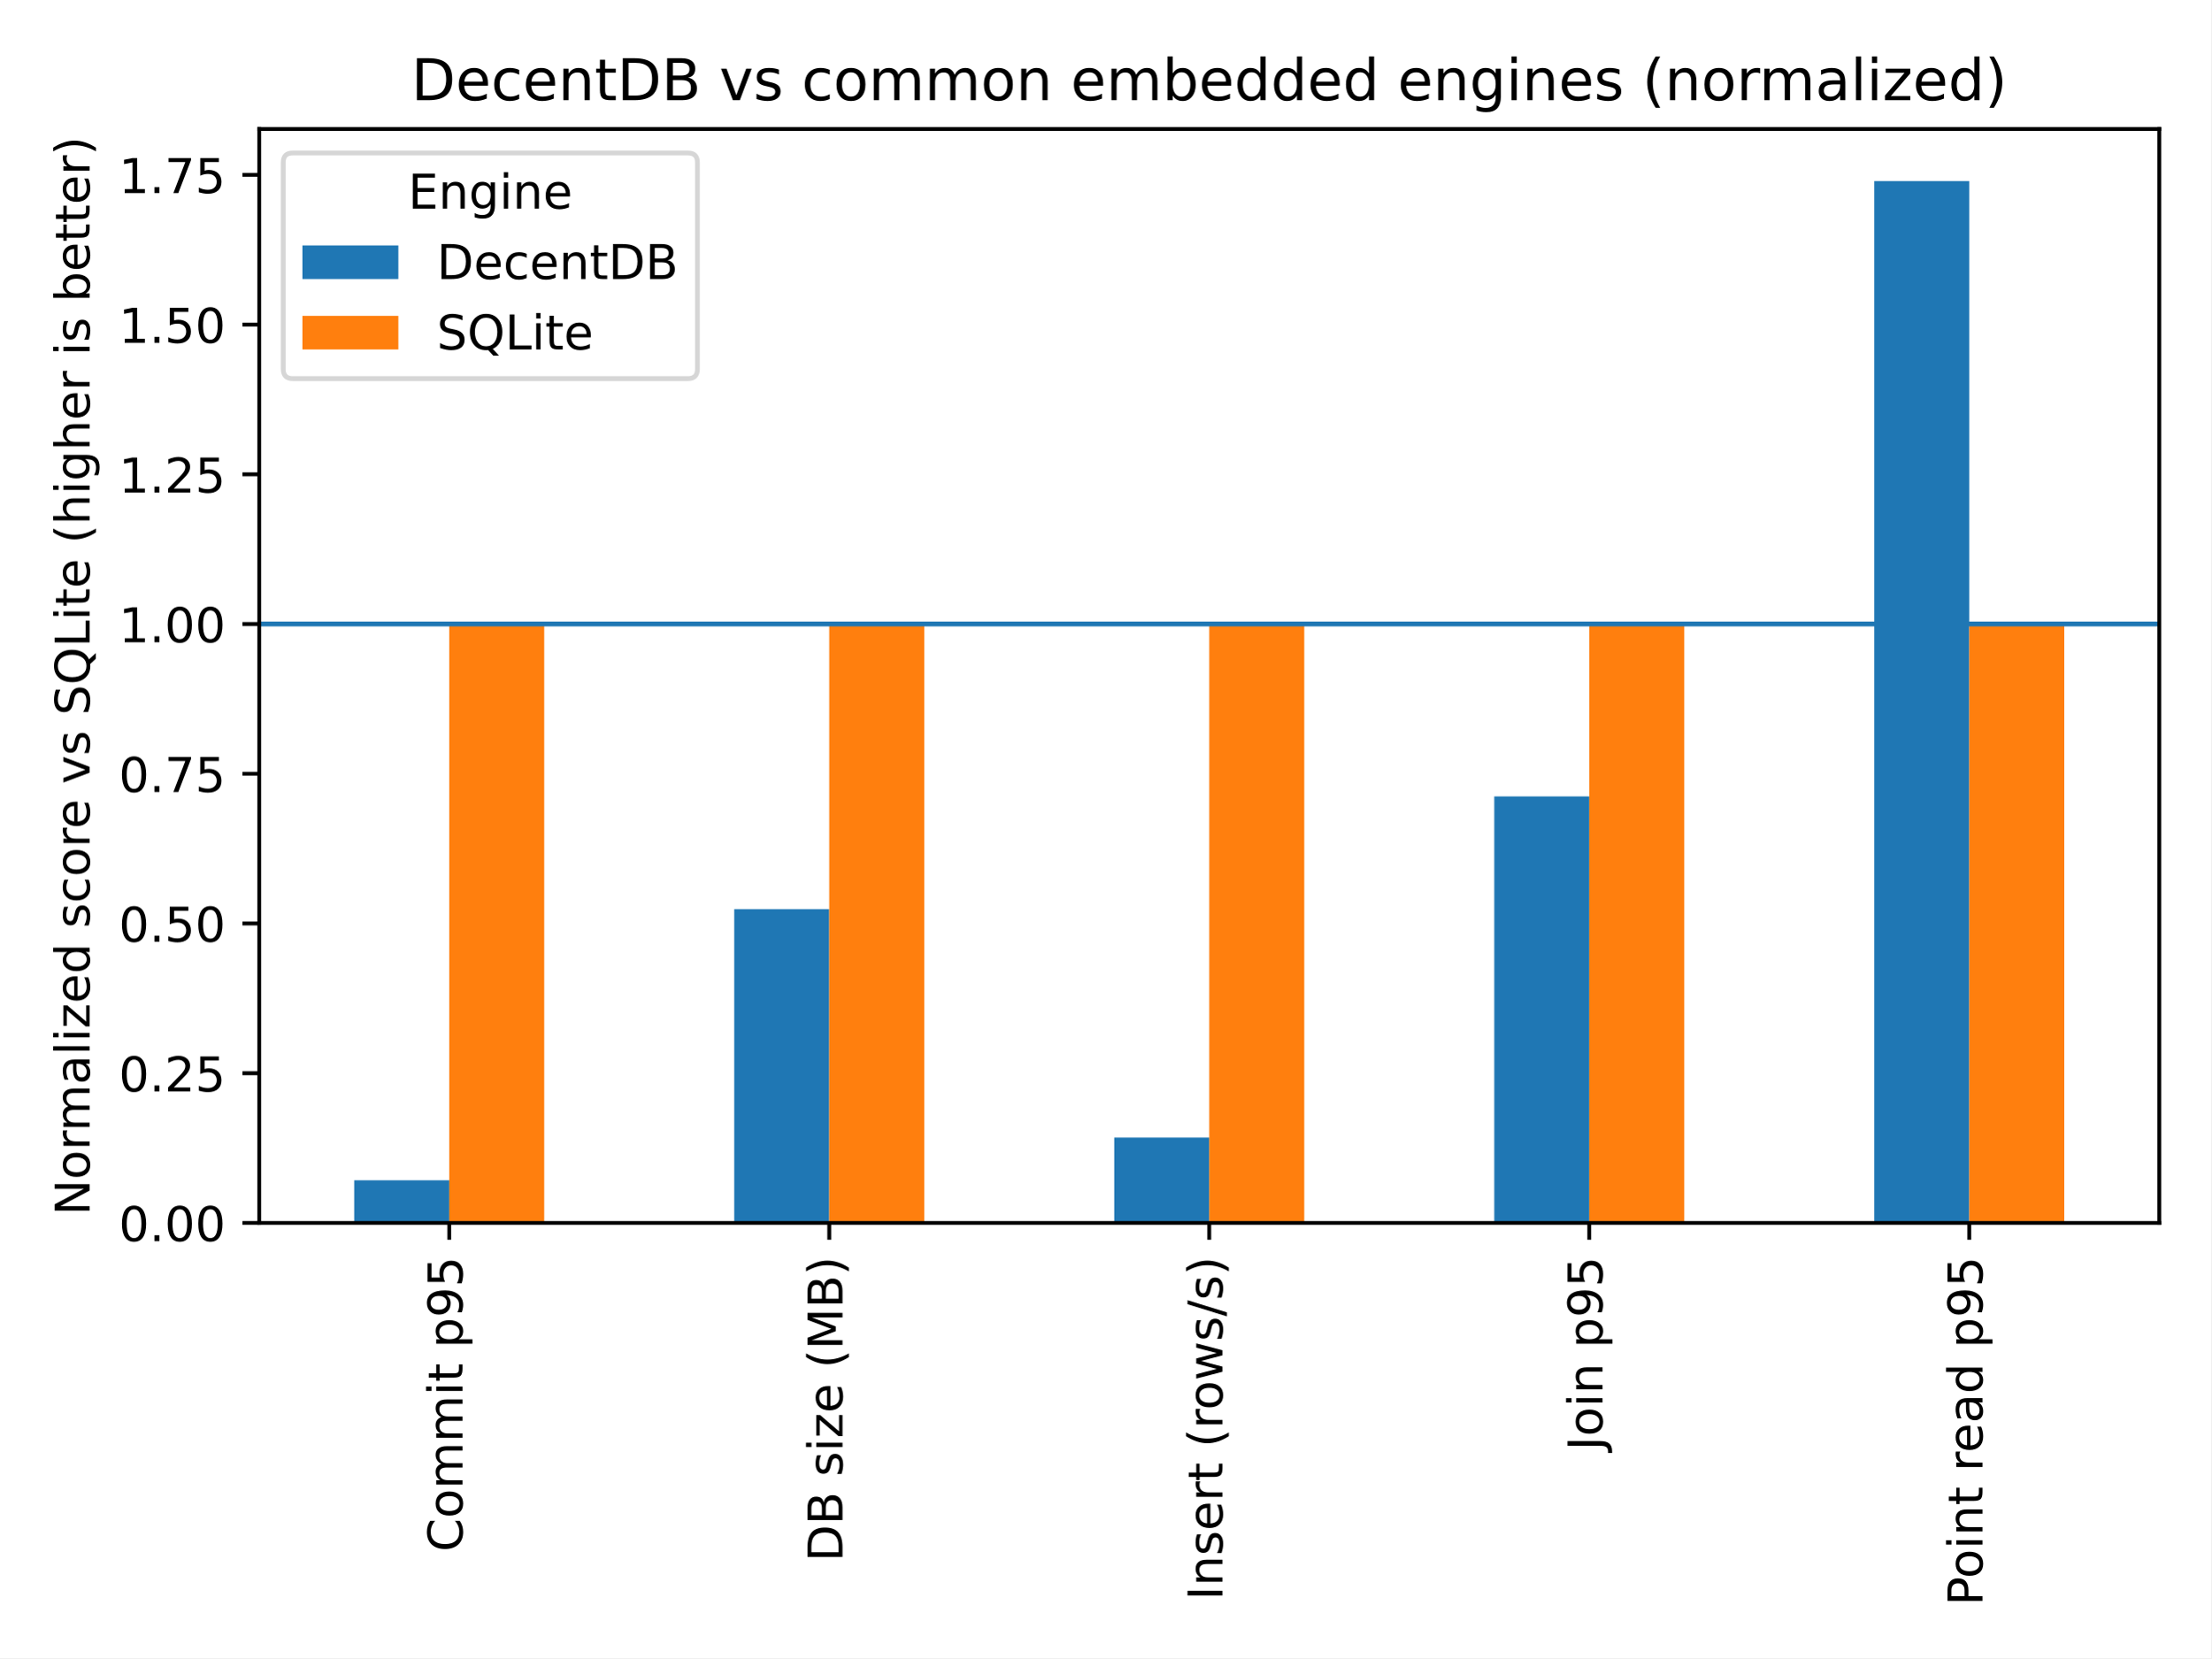
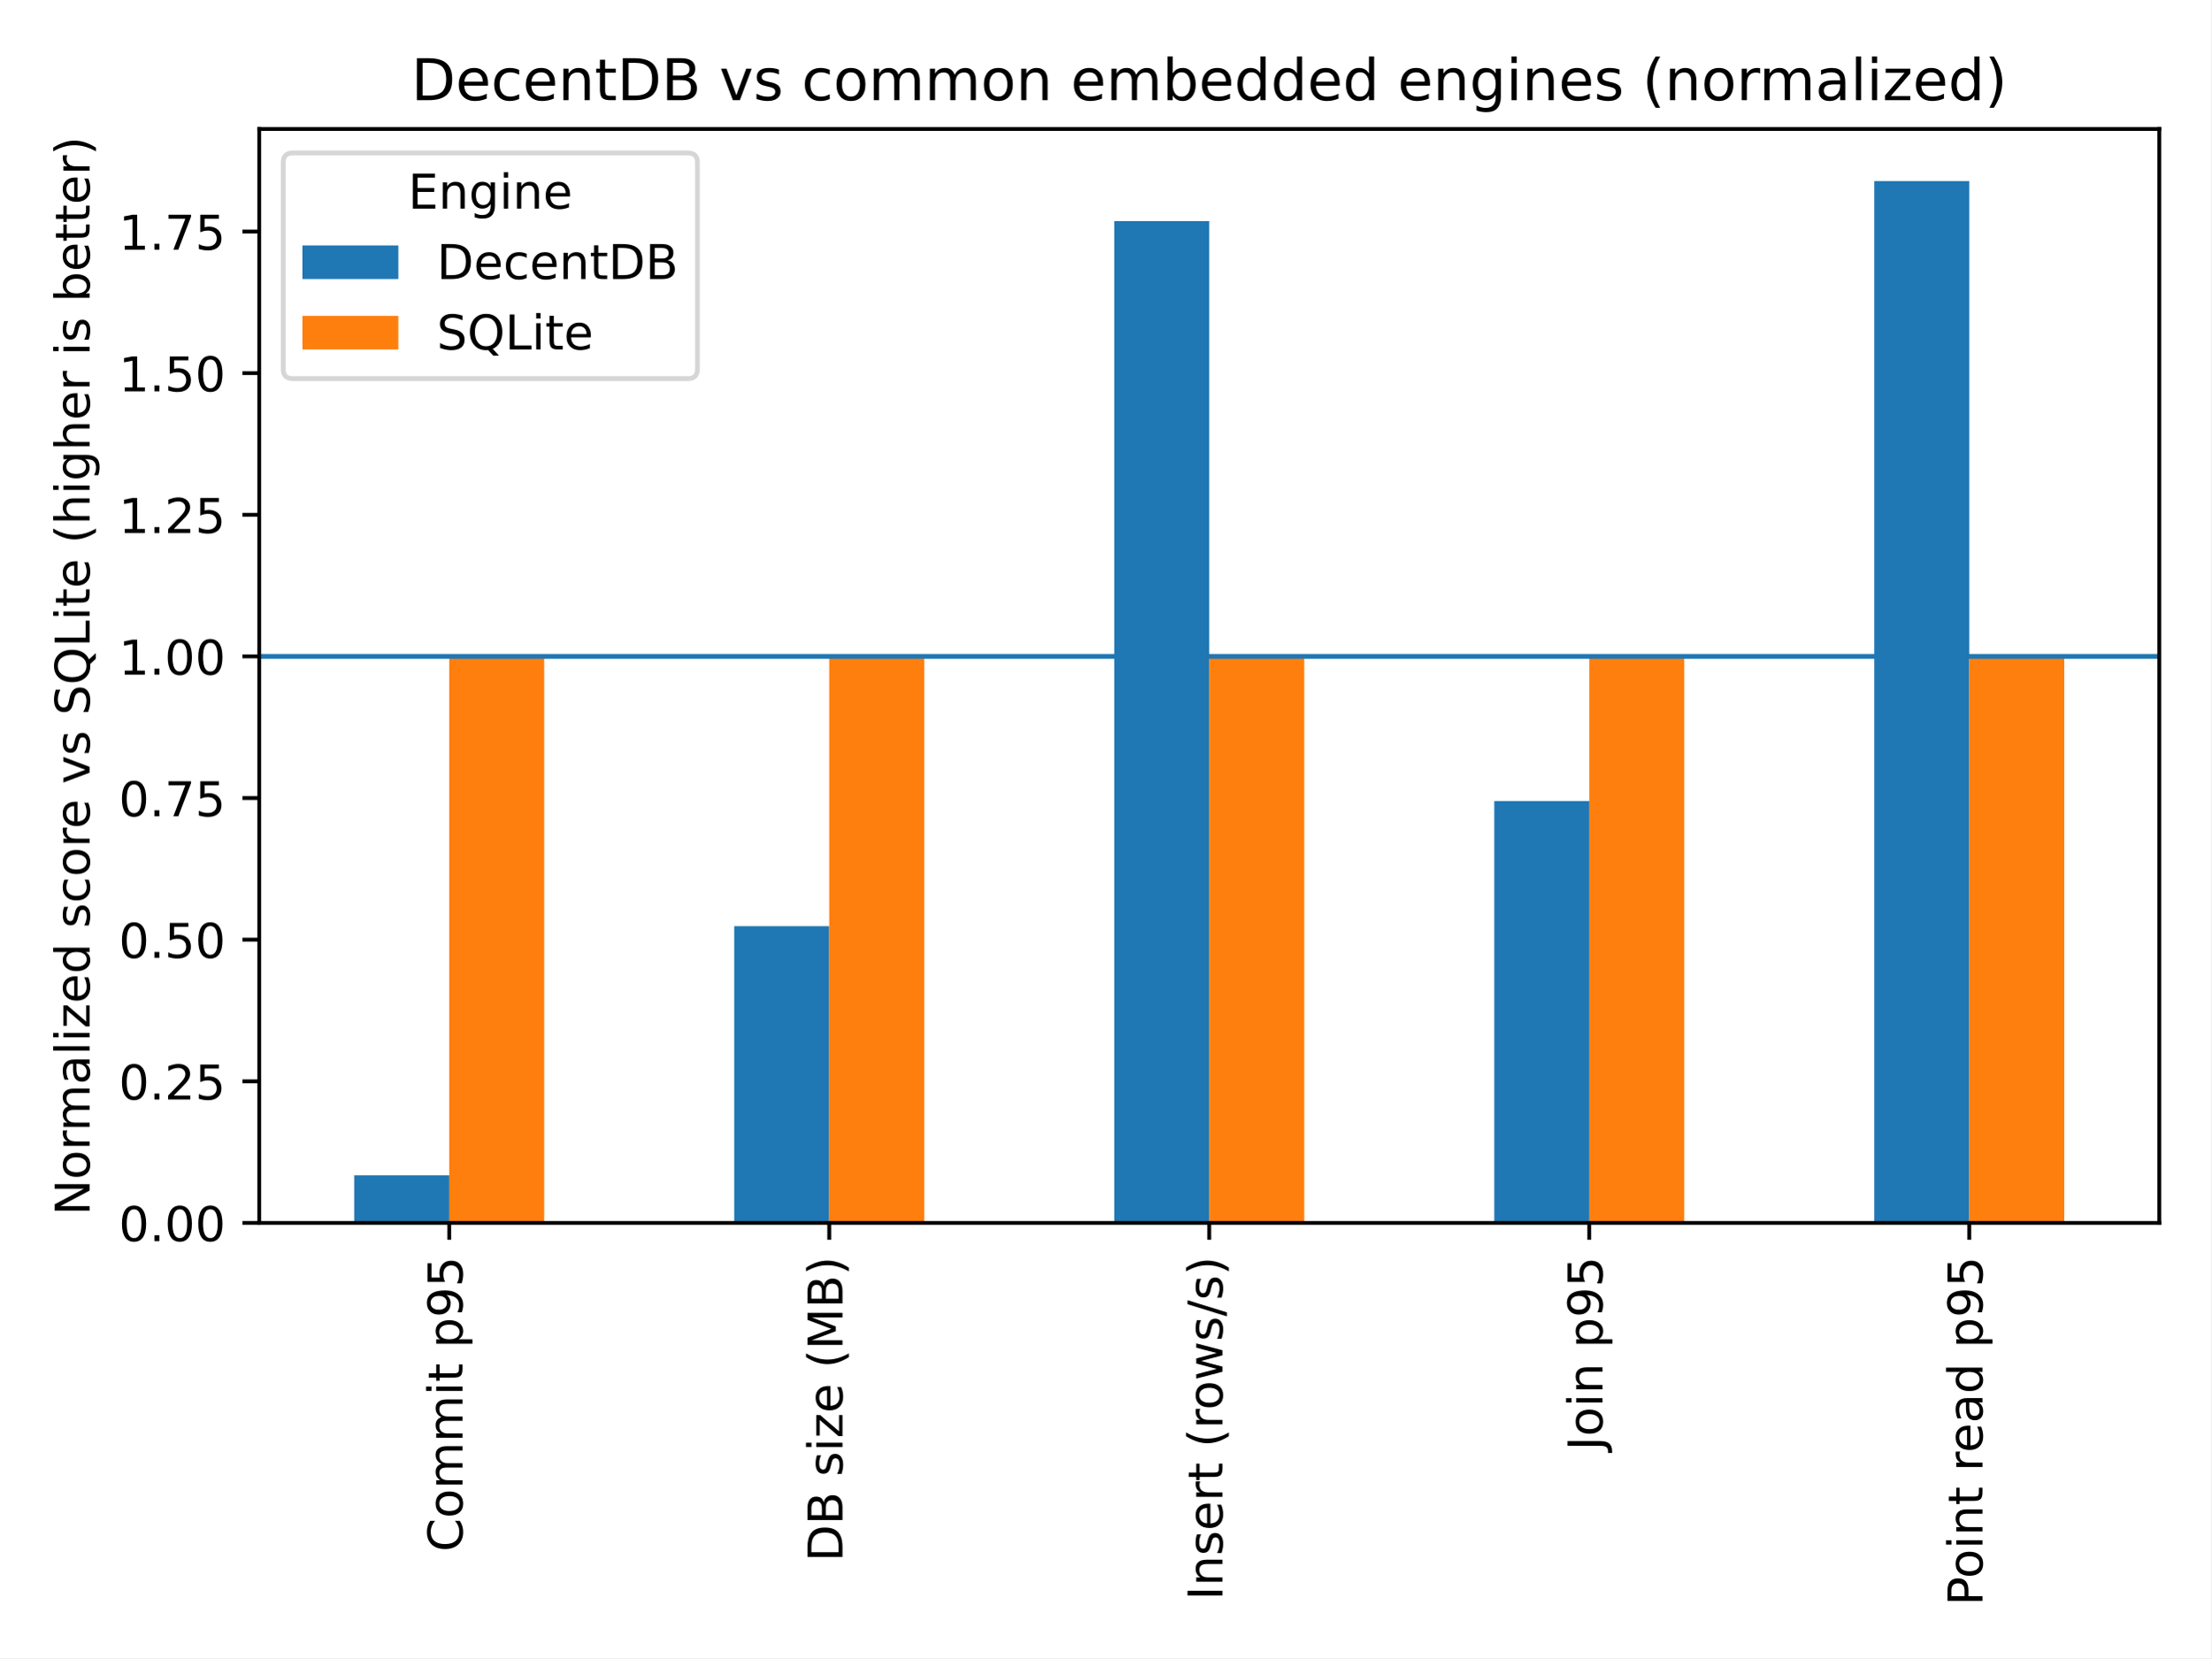
<svg xmlns="http://www.w3.org/2000/svg" xmlns:xlink="http://www.w3.org/1999/xlink" width="460.8pt" height="345.6pt" viewBox="0 0 460.8 345.6" version="1.1">
  <defs>
    <style type="text/css">*{stroke-linejoin: round; stroke-linecap: butt}</style>
  </defs>
  <g id="figure_1">
    <g id="patch_1">
      <path d="M 0 345.6  L 460.8 345.6  L 460.8 0  L 0 0  z " style="fill: #ffffff" />
    </g>
    <g id="axes_1">
      <g id="patch_2">
        <path d="M 54.02 254.9  L 450 254.9  L 450 26.88  L 54.02 26.88  z " style="fill: #ffffff" />
      </g>
      <g id="patch_3">
-         <path d="M 73.819 254.9  L 93.618 254.9  L 93.618 246  L 73.819 246  z " clip-path="url(#p1577bc7a9b)" style="fill: #1f77b4" />
+         <path d="M 73.819 254.9  L 93.618 254.9  L 93.618 244.97  L 73.819 244.97  z " clip-path="url(#p370a9b1085)" style="fill: #1f77b4" />
      </g>
      <g id="patch_4">
-         <path d="M 153.015 254.9  L 172.814 254.9  L 172.814 189.51  L 153.015 189.51  z " clip-path="url(#p1577bc7a9b)" style="fill: #1f77b4" />
+         <path d="M 153.015 254.9  L 172.814 254.9  L 172.814 193.044  L 153.015 193.044  z " clip-path="url(#p370a9b1085)" style="fill: #1f77b4" />
      </g>
      <g id="patch_5">
-         <path d="M 232.211 254.9  L 252.01 254.9  L 252.01 237.097  L 232.211 237.097  z " clip-path="url(#p1577bc7a9b)" style="fill: #1f77b4" />
+         <path d="M 232.211 254.9  L 252.01 254.9  L 252.01 46.079  L 232.211 46.079  z " clip-path="url(#p370a9b1085)" style="fill: #1f77b4" />
      </g>
      <g id="patch_6">
-         <path d="M 311.407 254.9  L 331.206 254.9  L 331.206 165.998  L 311.407 165.998  z " clip-path="url(#p1577bc7a9b)" style="fill: #1f77b4" />
+         <path d="M 311.407 254.9  L 331.206 254.9  L 331.206 166.955  L 311.407 166.955  z " clip-path="url(#p370a9b1085)" style="fill: #1f77b4" />
      </g>
      <g id="patch_7">
-         <path d="M 390.603 254.9  L 410.402 254.9  L 410.402 37.738  L 390.603 37.738  z " clip-path="url(#p1577bc7a9b)" style="fill: #1f77b4" />
+         <path d="M 390.603 254.9  L 410.402 254.9  L 410.402 37.738  L 390.603 37.738  z " clip-path="url(#p370a9b1085)" style="fill: #1f77b4" />
      </g>
      <g id="patch_8">
-         <path d="M 93.618 254.9  L 113.417 254.9  L 113.417 130.064  L 93.618 130.064  z " clip-path="url(#p1577bc7a9b)" style="fill: #ff7f0e" />
+         <path d="M 93.618 254.9  L 113.417 254.9  L 113.417 136.811  L 93.618 136.811  z " clip-path="url(#p370a9b1085)" style="fill: #ff7f0e" />
      </g>
      <g id="patch_9">
-         <path d="M 172.814 254.9  L 192.613 254.9  L 192.613 130.064  L 172.814 130.064  z " clip-path="url(#p1577bc7a9b)" style="fill: #ff7f0e" />
+         <path d="M 172.814 254.9  L 192.613 254.9  L 192.613 136.811  L 172.814 136.811  z " clip-path="url(#p370a9b1085)" style="fill: #ff7f0e" />
      </g>
      <g id="patch_10">
-         <path d="M 252.01 254.9  L 271.809 254.9  L 271.809 130.064  L 252.01 130.064  z " clip-path="url(#p1577bc7a9b)" style="fill: #ff7f0e" />
+         <path d="M 252.01 254.9  L 271.809 254.9  L 271.809 136.811  L 252.01 136.811  z " clip-path="url(#p370a9b1085)" style="fill: #ff7f0e" />
      </g>
      <g id="patch_11">
-         <path d="M 331.206 254.9  L 351.005 254.9  L 351.005 130.064  L 331.206 130.064  z " clip-path="url(#p1577bc7a9b)" style="fill: #ff7f0e" />
+         <path d="M 331.206 254.9  L 351.005 254.9  L 351.005 136.811  L 331.206 136.811  z " clip-path="url(#p370a9b1085)" style="fill: #ff7f0e" />
      </g>
      <g id="patch_12">
-         <path d="M 410.402 254.9  L 430.201 254.9  L 430.201 130.064  L 410.402 130.064  z " clip-path="url(#p1577bc7a9b)" style="fill: #ff7f0e" />
+         <path d="M 410.402 254.9  L 430.201 254.9  L 430.201 136.811  L 410.402 136.811  z " clip-path="url(#p370a9b1085)" style="fill: #ff7f0e" />
      </g>
      <g id="matplotlib.axis_1">
        <g id="xtick_1">
          <g id="line2d_1">
            <defs>
-               <path id="mcaed79e8c6" d="M 0 0  L 0 3.5  " style="stroke: #000000; stroke-width: 0.8" />
+               <path id="mf21916fae0" d="M 0 0  L 0 3.5  " style="stroke: #000000; stroke-width: 0.8" />
            </defs>
            <g>
-               <use xlink:href="#mcaed79e8c6" x="93.618" y="254.9" style="stroke: #000000; stroke-width: 0.8" />
+               <use xlink:href="#mf21916fae0" x="93.618" y="254.9" style="stroke: #000000; stroke-width: 0.8" />
            </g>
          </g>
          <g id="text_1">
            <g transform="translate(96.37738 323.4328) rotate(-90) scale(0.1 -0.1)">
              <defs>
                <path id="DejaVuSans-43" d="M 4122 4306  L 4122 3641  Q 3803 3938 3442 4084  Q 3081 4231 2675 4231  Q 1875 4231 1450 3742  Q 1025 3253 1025 2328  Q 1025 1406 1450 917  Q 1875 428 2675 428  Q 3081 428 3442 575  Q 3803 722 4122 1019  L 4122 359  Q 3791 134 3420 21  Q 3050 -91 2638 -91  Q 1578 -91 968 557  Q 359 1206 359 2328  Q 359 3453 968 4101  Q 1578 4750 2638 4750  Q 3056 4750 3426 4639  Q 3797 4528 4122 4306  z " transform="scale(0.015625)" />
                <path id="DejaVuSans-6f" d="M 1959 3097  Q 1497 3097 1228 2736  Q 959 2375 959 1747  Q 959 1119 1226 758  Q 1494 397 1959 397  Q 2419 397 2687 759  Q 2956 1122 2956 1747  Q 2956 2369 2687 2733  Q 2419 3097 1959 3097  z M 1959 3584  Q 2709 3584 3137 3096  Q 3566 2609 3566 1747  Q 3566 888 3137 398  Q 2709 -91 1959 -91  Q 1206 -91 779 398  Q 353 888 353 1747  Q 353 2609 779 3096  Q 1206 3584 1959 3584  z " transform="scale(0.015625)" />
                <path id="DejaVuSans-6d" d="M 3328 2828  Q 3544 3216 3844 3400  Q 4144 3584 4550 3584  Q 5097 3584 5394 3201  Q 5691 2819 5691 2113  L 5691 0  L 5113 0  L 5113 2094  Q 5113 2597 4934 2840  Q 4756 3084 4391 3084  Q 3944 3084 3684 2787  Q 3425 2491 3425 1978  L 3425 0  L 2847 0  L 2847 2094  Q 2847 2600 2669 2842  Q 2491 3084 2119 3084  Q 1678 3084 1418 2786  Q 1159 2488 1159 1978  L 1159 0  L 581 0  L 581 3500  L 1159 3500  L 1159 2956  Q 1356 3278 1631 3431  Q 1906 3584 2284 3584  Q 2666 3584 2933 3390  Q 3200 3197 3328 2828  z " transform="scale(0.015625)" />
                <path id="DejaVuSans-69" d="M 603 3500  L 1178 3500  L 1178 0  L 603 0  L 603 3500  z M 603 4863  L 1178 4863  L 1178 4134  L 603 4134  L 603 4863  z " transform="scale(0.015625)" />
                <path id="DejaVuSans-74" d="M 1172 4494  L 1172 3500  L 2356 3500  L 2356 3053  L 1172 3053  L 1172 1153  Q 1172 725 1289 603  Q 1406 481 1766 481  L 2356 481  L 2356 0  L 1766 0  Q 1100 0 847 248  Q 594 497 594 1153  L 594 3053  L 172 3053  L 172 3500  L 594 3500  L 594 4494  L 1172 4494  z " transform="scale(0.015625)" />
                <path id="DejaVuSans-20" transform="scale(0.015625)" />
                <path id="DejaVuSans-70" d="M 1159 525  L 1159 -1331  L 581 -1331  L 581 3500  L 1159 3500  L 1159 2969  Q 1341 3281 1617 3432  Q 1894 3584 2278 3584  Q 2916 3584 3314 3078  Q 3713 2572 3713 1747  Q 3713 922 3314 415  Q 2916 -91 2278 -91  Q 1894 -91 1617 61  Q 1341 213 1159 525  z M 3116 1747  Q 3116 2381 2855 2742  Q 2594 3103 2138 3103  Q 1681 3103 1420 2742  Q 1159 2381 1159 1747  Q 1159 1113 1420 752  Q 1681 391 2138 391  Q 2594 391 2855 752  Q 3116 1113 3116 1747  z " transform="scale(0.015625)" />
                <path id="DejaVuSans-39" d="M 703 97  L 703 672  Q 941 559 1184 500  Q 1428 441 1663 441  Q 2288 441 2617 861  Q 2947 1281 2994 2138  Q 2813 1869 2534 1725  Q 2256 1581 1919 1581  Q 1219 1581 811 2004  Q 403 2428 403 3163  Q 403 3881 828 4315  Q 1253 4750 1959 4750  Q 2769 4750 3195 4129  Q 3622 3509 3622 2328  Q 3622 1225 3098 567  Q 2575 -91 1691 -91  Q 1453 -91 1209 -44  Q 966 3 703 97  z M 1959 2075  Q 2384 2075 2632 2365  Q 2881 2656 2881 3163  Q 2881 3666 2632 3958  Q 2384 4250 1959 4250  Q 1534 4250 1286 3958  Q 1038 3666 1038 3163  Q 1038 2656 1286 2365  Q 1534 2075 1959 2075  z " transform="scale(0.015625)" />
                <path id="DejaVuSans-35" d="M 691 4666  L 3169 4666  L 3169 4134  L 1269 4134  L 1269 2991  Q 1406 3038 1543 3061  Q 1681 3084 1819 3084  Q 2600 3084 3056 2656  Q 3513 2228 3513 1497  Q 3513 744 3044 326  Q 2575 -91 1722 -91  Q 1428 -91 1123 -41  Q 819 9 494 109  L 494 744  Q 775 591 1075 516  Q 1375 441 1709 441  Q 2250 441 2565 725  Q 2881 1009 2881 1497  Q 2881 1984 2565 2268  Q 2250 2553 1709 2553  Q 1456 2553 1204 2497  Q 953 2441 691 2322  L 691 4666  z " transform="scale(0.015625)" />
              </defs>
              <use xlink:href="#DejaVuSans-43" />
              <use xlink:href="#DejaVuSans-6f" transform="translate(69.82422 0)" />
              <use xlink:href="#DejaVuSans-6d" transform="translate(131.0059 0)" />
              <use xlink:href="#DejaVuSans-6d" transform="translate(228.418 0)" />
              <use xlink:href="#DejaVuSans-69" transform="translate(325.8301 0)" />
              <use xlink:href="#DejaVuSans-74" transform="translate(353.6133 0)" />
              <use xlink:href="#DejaVuSans-20" transform="translate(392.8223 0)" />
              <use xlink:href="#DejaVuSans-70" transform="translate(424.6094 0)" />
              <use xlink:href="#DejaVuSans-39" transform="translate(488.0859 0)" />
              <use xlink:href="#DejaVuSans-35" transform="translate(551.709 0)" />
            </g>
          </g>
        </g>
        <g id="xtick_2">
          <g id="line2d_2">
            <g>
-               <use xlink:href="#mcaed79e8c6" x="172.814" y="254.9" style="stroke: #000000; stroke-width: 0.8" />
+               <use xlink:href="#mf21916fae0" x="172.814" y="254.9" style="stroke: #000000; stroke-width: 0.8" />
            </g>
          </g>
          <g id="text_2">
            <g transform="translate(175.5734 325.4984) rotate(-90) scale(0.1 -0.1)">
              <defs>
                <path id="DejaVuSans-44" d="M 1259 4147  L 1259 519  L 2022 519  Q 2988 519 3436 956  Q 3884 1394 3884 2338  Q 3884 3275 3436 3711  Q 2988 4147 2022 4147  L 1259 4147  z M 628 4666  L 1925 4666  Q 3281 4666 3915 4102  Q 4550 3538 4550 2338  Q 4550 1131 3912 565  Q 3275 0 1925 0  L 628 0  L 628 4666  z " transform="scale(0.015625)" />
                <path id="DejaVuSans-42" d="M 1259 2228  L 1259 519  L 2272 519  Q 2781 519 3026 730  Q 3272 941 3272 1375  Q 3272 1813 3026 2020  Q 2781 2228 2272 2228  L 1259 2228  z M 1259 4147  L 1259 2741  L 2194 2741  Q 2656 2741 2882 2914  Q 3109 3088 3109 3444  Q 3109 3797 2882 3972  Q 2656 4147 2194 4147  L 1259 4147  z M 628 4666  L 2241 4666  Q 2963 4666 3353 4366  Q 3744 4066 3744 3513  Q 3744 3084 3544 2831  Q 3344 2578 2956 2516  Q 3422 2416 3680 2098  Q 3938 1781 3938 1306  Q 3938 681 3513 340  Q 3088 0 2303 0  L 628 0  L 628 4666  z " transform="scale(0.015625)" />
                <path id="DejaVuSans-73" d="M 2834 3397  L 2834 2853  Q 2591 2978 2328 3040  Q 2066 3103 1784 3103  Q 1356 3103 1142 2972  Q 928 2841 928 2578  Q 928 2378 1081 2264  Q 1234 2150 1697 2047  L 1894 2003  Q 2506 1872 2764 1633  Q 3022 1394 3022 966  Q 3022 478 2636 193  Q 2250 -91 1575 -91  Q 1294 -91 989 -36  Q 684 19 347 128  L 347 722  Q 666 556 975 473  Q 1284 391 1588 391  Q 1994 391 2212 530  Q 2431 669 2431 922  Q 2431 1156 2273 1281  Q 2116 1406 1581 1522  L 1381 1569  Q 847 1681 609 1914  Q 372 2147 372 2553  Q 372 3047 722 3315  Q 1072 3584 1716 3584  Q 2034 3584 2315 3537  Q 2597 3491 2834 3397  z " transform="scale(0.015625)" />
                <path id="DejaVuSans-7a" d="M 353 3500  L 3084 3500  L 3084 2975  L 922 459  L 3084 459  L 3084 0  L 275 0  L 275 525  L 2438 3041  L 353 3041  L 353 3500  z " transform="scale(0.015625)" />
                <path id="DejaVuSans-65" d="M 3597 1894  L 3597 1613  L 953 1613  Q 991 1019 1311 708  Q 1631 397 2203 397  Q 2534 397 2845 478  Q 3156 559 3463 722  L 3463 178  Q 3153 47 2828 -22  Q 2503 -91 2169 -91  Q 1331 -91 842 396  Q 353 884 353 1716  Q 353 2575 817 3079  Q 1281 3584 2069 3584  Q 2775 3584 3186 3129  Q 3597 2675 3597 1894  z M 3022 2063  Q 3016 2534 2758 2815  Q 2500 3097 2075 3097  Q 1594 3097 1305 2825  Q 1016 2553 972 2059  L 3022 2063  z " transform="scale(0.015625)" />
                <path id="DejaVuSans-28" d="M 1984 4856  Q 1566 4138 1362 3434  Q 1159 2731 1159 2009  Q 1159 1288 1364 580  Q 1569 -128 1984 -844  L 1484 -844  Q 1016 -109 783 600  Q 550 1309 550 2009  Q 550 2706 781 3412  Q 1013 4119 1484 4856  L 1984 4856  z " transform="scale(0.015625)" />
                <path id="DejaVuSans-4d" d="M 628 4666  L 1569 4666  L 2759 1491  L 3956 4666  L 4897 4666  L 4897 0  L 4281 0  L 4281 4097  L 3078 897  L 2444 897  L 1241 4097  L 1241 0  L 628 0  L 628 4666  z " transform="scale(0.015625)" />
                <path id="DejaVuSans-29" d="M 513 4856  L 1013 4856  Q 1481 4119 1714 3412  Q 1947 2706 1947 2009  Q 1947 1309 1714 600  Q 1481 -109 1013 -844  L 513 -844  Q 928 -128 1133 580  Q 1338 1288 1338 2009  Q 1338 2731 1133 3434  Q 928 4138 513 4856  z " transform="scale(0.015625)" />
              </defs>
              <use xlink:href="#DejaVuSans-44" />
              <use xlink:href="#DejaVuSans-42" transform="translate(77.00195 0)" />
              <use xlink:href="#DejaVuSans-20" transform="translate(145.6055 0)" />
              <use xlink:href="#DejaVuSans-73" transform="translate(177.3926 0)" />
              <use xlink:href="#DejaVuSans-69" transform="translate(229.4922 0)" />
              <use xlink:href="#DejaVuSans-7a" transform="translate(257.2754 0)" />
              <use xlink:href="#DejaVuSans-65" transform="translate(309.7656 0)" />
              <use xlink:href="#DejaVuSans-20" transform="translate(371.2891 0)" />
              <use xlink:href="#DejaVuSans-28" transform="translate(403.0762 0)" />
              <use xlink:href="#DejaVuSans-4d" transform="translate(442.0898 0)" />
              <use xlink:href="#DejaVuSans-42" transform="translate(528.3691 0)" />
              <use xlink:href="#DejaVuSans-29" transform="translate(596.9727 0)" />
            </g>
          </g>
        </g>
        <g id="xtick_3">
          <g id="line2d_3">
            <g>
-               <use xlink:href="#mcaed79e8c6" x="252.01" y="254.9" style="stroke: #000000; stroke-width: 0.8" />
+               <use xlink:href="#mf21916fae0" x="252.01" y="254.9" style="stroke: #000000; stroke-width: 0.8" />
            </g>
          </g>
          <g id="text_3">
            <g transform="translate(254.7694 333.5328) rotate(-90) scale(0.1 -0.1)">
              <defs>
                <path id="DejaVuSans-49" d="M 628 4666  L 1259 4666  L 1259 0  L 628 0  L 628 4666  z " transform="scale(0.015625)" />
                <path id="DejaVuSans-6e" d="M 3513 2113  L 3513 0  L 2938 0  L 2938 2094  Q 2938 2591 2744 2837  Q 2550 3084 2163 3084  Q 1697 3084 1428 2787  Q 1159 2491 1159 1978  L 1159 0  L 581 0  L 581 3500  L 1159 3500  L 1159 2956  Q 1366 3272 1645 3428  Q 1925 3584 2291 3584  Q 2894 3584 3203 3211  Q 3513 2838 3513 2113  z " transform="scale(0.015625)" />
                <path id="DejaVuSans-72" d="M 2631 2963  Q 2534 3019 2420 3045  Q 2306 3072 2169 3072  Q 1681 3072 1420 2755  Q 1159 2438 1159 1844  L 1159 0  L 581 0  L 581 3500  L 1159 3500  L 1159 2956  Q 1341 3275 1631 3429  Q 1922 3584 2338 3584  Q 2397 3584 2469 3576  Q 2541 3569 2628 3553  L 2631 2963  z " transform="scale(0.015625)" />
                <path id="DejaVuSans-77" d="M 269 3500  L 844 3500  L 1563 769  L 2278 3500  L 2956 3500  L 3675 769  L 4391 3500  L 4966 3500  L 4050 0  L 3372 0  L 2619 2869  L 1863 0  L 1184 0  L 269 3500  z " transform="scale(0.015625)" />
                <path id="DejaVuSans-2f" d="M 1625 4666  L 2156 4666  L 531 -594  L 0 -594  L 1625 4666  z " transform="scale(0.015625)" />
              </defs>
              <use xlink:href="#DejaVuSans-49" />
              <use xlink:href="#DejaVuSans-6e" transform="translate(29.49219 0)" />
              <use xlink:href="#DejaVuSans-73" transform="translate(92.87109 0)" />
              <use xlink:href="#DejaVuSans-65" transform="translate(144.9707 0)" />
              <use xlink:href="#DejaVuSans-72" transform="translate(206.4941 0)" />
              <use xlink:href="#DejaVuSans-74" transform="translate(247.6074 0)" />
              <use xlink:href="#DejaVuSans-20" transform="translate(286.8164 0)" />
              <use xlink:href="#DejaVuSans-28" transform="translate(318.6035 0)" />
              <use xlink:href="#DejaVuSans-72" transform="translate(357.6172 0)" />
              <use xlink:href="#DejaVuSans-6f" transform="translate(396.4805 0)" />
              <use xlink:href="#DejaVuSans-77" transform="translate(457.6621 0)" />
              <use xlink:href="#DejaVuSans-73" transform="translate(539.4492 0)" />
              <use xlink:href="#DejaVuSans-2f" transform="translate(591.5488 0)" />
              <use xlink:href="#DejaVuSans-73" transform="translate(625.2402 0)" />
              <use xlink:href="#DejaVuSans-29" transform="translate(677.3398 0)" />
            </g>
          </g>
        </g>
        <g id="xtick_4">
          <g id="line2d_4">
            <g>
-               <use xlink:href="#mcaed79e8c6" x="331.206" y="254.9" style="stroke: #000000; stroke-width: 0.8" />
+               <use xlink:href="#mf21916fae0" x="331.206" y="254.9" style="stroke: #000000; stroke-width: 0.8" />
            </g>
          </g>
          <g id="text_4">
            <g transform="translate(333.9654 302.3359) rotate(-90) scale(0.1 -0.1)">
              <defs>
                <path id="DejaVuSans-4a" d="M 628 4666  L 1259 4666  L 1259 325  Q 1259 -519 939 -900  Q 619 -1281 -91 -1281  L -331 -1281  L -331 -750  L -134 -750  Q 284 -750 456 -515  Q 628 -281 628 325  L 628 4666  z " transform="scale(0.015625)" />
              </defs>
              <use xlink:href="#DejaVuSans-4a" />
              <use xlink:href="#DejaVuSans-6f" transform="translate(29.49219 0)" />
              <use xlink:href="#DejaVuSans-69" transform="translate(90.67383 0)" />
              <use xlink:href="#DejaVuSans-6e" transform="translate(118.457 0)" />
              <use xlink:href="#DejaVuSans-20" transform="translate(181.8359 0)" />
              <use xlink:href="#DejaVuSans-70" transform="translate(213.623 0)" />
              <use xlink:href="#DejaVuSans-39" transform="translate(277.0996 0)" />
              <use xlink:href="#DejaVuSans-35" transform="translate(340.7227 0)" />
            </g>
          </g>
        </g>
        <g id="xtick_5">
          <g id="line2d_5">
            <g>
-               <use xlink:href="#mcaed79e8c6" x="410.402" y="254.9" style="stroke: #000000; stroke-width: 0.8" />
+               <use xlink:href="#mf21916fae0" x="410.402" y="254.9" style="stroke: #000000; stroke-width: 0.8" />
            </g>
          </g>
          <g id="text_5">
            <g transform="translate(413.1614 334.6672) rotate(-90) scale(0.1 -0.1)">
              <defs>
                <path id="DejaVuSans-50" d="M 1259 4147  L 1259 2394  L 2053 2394  Q 2494 2394 2734 2622  Q 2975 2850 2975 3272  Q 2975 3691 2734 3919  Q 2494 4147 2053 4147  L 1259 4147  z M 628 4666  L 2053 4666  Q 2838 4666 3239 4311  Q 3641 3956 3641 3272  Q 3641 2581 3239 2228  Q 2838 1875 2053 1875  L 1259 1875  L 1259 0  L 628 0  L 628 4666  z " transform="scale(0.015625)" />
                <path id="DejaVuSans-61" d="M 2194 1759  Q 1497 1759 1228 1600  Q 959 1441 959 1056  Q 959 750 1161 570  Q 1363 391 1709 391  Q 2188 391 2477 730  Q 2766 1069 2766 1631  L 2766 1759  L 2194 1759  z M 3341 1997  L 3341 0  L 2766 0  L 2766 531  Q 2569 213 2275 61  Q 1981 -91 1556 -91  Q 1019 -91 701 211  Q 384 513 384 1019  Q 384 1609 779 1909  Q 1175 2209 1959 2209  L 2766 2209  L 2766 2266  Q 2766 2663 2505 2880  Q 2244 3097 1772 3097  Q 1472 3097 1187 3025  Q 903 2953 641 2809  L 641 3341  Q 956 3463 1253 3523  Q 1550 3584 1831 3584  Q 2591 3584 2966 3190  Q 3341 2797 3341 1997  z " transform="scale(0.015625)" />
                <path id="DejaVuSans-64" d="M 2906 2969  L 2906 4863  L 3481 4863  L 3481 0  L 2906 0  L 2906 525  Q 2725 213 2448 61  Q 2172 -91 1784 -91  Q 1150 -91 751 415  Q 353 922 353 1747  Q 353 2572 751 3078  Q 1150 3584 1784 3584  Q 2172 3584 2448 3432  Q 2725 3281 2906 2969  z M 947 1747  Q 947 1113 1208 752  Q 1469 391 1925 391  Q 2381 391 2643 752  Q 2906 1113 2906 1747  Q 2906 2381 2643 2742  Q 2381 3103 1925 3103  Q 1469 3103 1208 2742  Q 947 2381 947 1747  z " transform="scale(0.015625)" />
              </defs>
              <use xlink:href="#DejaVuSans-50" />
              <use xlink:href="#DejaVuSans-6f" transform="translate(56.67773 0)" />
              <use xlink:href="#DejaVuSans-69" transform="translate(117.8594 0)" />
              <use xlink:href="#DejaVuSans-6e" transform="translate(145.6426 0)" />
              <use xlink:href="#DejaVuSans-74" transform="translate(209.0215 0)" />
              <use xlink:href="#DejaVuSans-20" transform="translate(248.2305 0)" />
              <use xlink:href="#DejaVuSans-72" transform="translate(280.0176 0)" />
              <use xlink:href="#DejaVuSans-65" transform="translate(318.8809 0)" />
              <use xlink:href="#DejaVuSans-61" transform="translate(380.4043 0)" />
              <use xlink:href="#DejaVuSans-64" transform="translate(441.6836 0)" />
              <use xlink:href="#DejaVuSans-20" transform="translate(505.1602 0)" />
              <use xlink:href="#DejaVuSans-70" transform="translate(536.9473 0)" />
              <use xlink:href="#DejaVuSans-39" transform="translate(600.4238 0)" />
              <use xlink:href="#DejaVuSans-35" transform="translate(664.0469 0)" />
            </g>
          </g>
        </g>
      </g>
      <g id="matplotlib.axis_2">
        <g id="ytick_1">
          <g id="line2d_6">
            <defs>
-               <path id="m2611b72b96" d="M 0 0  L -3.5 0  " style="stroke: #000000; stroke-width: 0.8" />
+               <path id="mc4a610d524" d="M 0 0  L -3.5 0  " style="stroke: #000000; stroke-width: 0.8" />
            </defs>
            <g>
-               <use xlink:href="#m2611b72b96" x="54.02" y="254.9" style="stroke: #000000; stroke-width: 0.8" />
+               <use xlink:href="#mc4a610d524" x="54.02" y="254.9" style="stroke: #000000; stroke-width: 0.8" />
            </g>
          </g>
          <g id="text_6">
            <g transform="translate(24.75437 258.6992) scale(0.1 -0.1)">
              <defs>
                <path id="DejaVuSans-30" d="M 2034 4250  Q 1547 4250 1301 3770  Q 1056 3291 1056 2328  Q 1056 1369 1301 889  Q 1547 409 2034 409  Q 2525 409 2770 889  Q 3016 1369 3016 2328  Q 3016 3291 2770 3770  Q 2525 4250 2034 4250  z M 2034 4750  Q 2819 4750 3233 4129  Q 3647 3509 3647 2328  Q 3647 1150 3233 529  Q 2819 -91 2034 -91  Q 1250 -91 836 529  Q 422 1150 422 2328  Q 422 3509 836 4129  Q 1250 4750 2034 4750  z " transform="scale(0.015625)" />
                <path id="DejaVuSans-2e" d="M 684 794  L 1344 794  L 1344 0  L 684 0  L 684 794  z " transform="scale(0.015625)" />
              </defs>
              <use xlink:href="#DejaVuSans-30" />
              <use xlink:href="#DejaVuSans-2e" transform="translate(63.62305 0)" />
              <use xlink:href="#DejaVuSans-30" transform="translate(95.41016 0)" />
              <use xlink:href="#DejaVuSans-30" transform="translate(159.0332 0)" />
            </g>
          </g>
        </g>
        <g id="ytick_2">
          <g id="line2d_7">
            <g>
-               <use xlink:href="#m2611b72b96" x="54.02" y="223.691" style="stroke: #000000; stroke-width: 0.8" />
+               <use xlink:href="#mc4a610d524" x="54.02" y="225.378" style="stroke: #000000; stroke-width: 0.8" />
            </g>
          </g>
          <g id="text_7">
-             <g transform="translate(24.75437 227.4903) scale(0.1 -0.1)">
+             <g transform="translate(24.75437 229.177) scale(0.1 -0.1)">
              <defs>
                <path id="DejaVuSans-32" d="M 1228 531  L 3431 531  L 3431 0  L 469 0  L 469 531  Q 828 903 1448 1529  Q 2069 2156 2228 2338  Q 2531 2678 2651 2914  Q 2772 3150 2772 3378  Q 2772 3750 2511 3984  Q 2250 4219 1831 4219  Q 1534 4219 1204 4116  Q 875 4013 500 3803  L 500 4441  Q 881 4594 1212 4672  Q 1544 4750 1819 4750  Q 2544 4750 2975 4387  Q 3406 4025 3406 3419  Q 3406 3131 3298 2873  Q 3191 2616 2906 2266  Q 2828 2175 2409 1742  Q 1991 1309 1228 531  z " transform="scale(0.015625)" />
              </defs>
              <use xlink:href="#DejaVuSans-30" />
              <use xlink:href="#DejaVuSans-2e" transform="translate(63.62305 0)" />
              <use xlink:href="#DejaVuSans-32" transform="translate(95.41016 0)" />
              <use xlink:href="#DejaVuSans-35" transform="translate(159.0332 0)" />
            </g>
          </g>
        </g>
        <g id="ytick_3">
          <g id="line2d_8">
            <g>
-               <use xlink:href="#m2611b72b96" x="54.02" y="192.482" style="stroke: #000000; stroke-width: 0.8" />
+               <use xlink:href="#mc4a610d524" x="54.02" y="195.856" style="stroke: #000000; stroke-width: 0.8" />
            </g>
          </g>
          <g id="text_8">
-             <g transform="translate(24.75437 196.2814) scale(0.1 -0.1)">
+             <g transform="translate(24.75437 199.6548) scale(0.1 -0.1)">
              <use xlink:href="#DejaVuSans-30" />
              <use xlink:href="#DejaVuSans-2e" transform="translate(63.62305 0)" />
              <use xlink:href="#DejaVuSans-35" transform="translate(95.41016 0)" />
              <use xlink:href="#DejaVuSans-30" transform="translate(159.0332 0)" />
            </g>
          </g>
        </g>
        <g id="ytick_4">
          <g id="line2d_9">
            <g>
-               <use xlink:href="#m2611b72b96" x="54.02" y="161.273" style="stroke: #000000; stroke-width: 0.8" />
+               <use xlink:href="#mc4a610d524" x="54.02" y="166.333" style="stroke: #000000; stroke-width: 0.8" />
            </g>
          </g>
          <g id="text_9">
-             <g transform="translate(24.75437 165.0725) scale(0.1 -0.1)">
+             <g transform="translate(24.75437 170.1325) scale(0.1 -0.1)">
              <defs>
                <path id="DejaVuSans-37" d="M 525 4666  L 3525 4666  L 3525 4397  L 1831 0  L 1172 0  L 2766 4134  L 525 4134  L 525 4666  z " transform="scale(0.015625)" />
              </defs>
              <use xlink:href="#DejaVuSans-30" />
              <use xlink:href="#DejaVuSans-2e" transform="translate(63.62305 0)" />
              <use xlink:href="#DejaVuSans-37" transform="translate(95.41016 0)" />
              <use xlink:href="#DejaVuSans-35" transform="translate(159.0332 0)" />
            </g>
          </g>
        </g>
        <g id="ytick_5">
          <g id="line2d_10">
            <g>
-               <use xlink:href="#m2611b72b96" x="54.02" y="130.064" style="stroke: #000000; stroke-width: 0.8" />
+               <use xlink:href="#mc4a610d524" x="54.02" y="136.811" style="stroke: #000000; stroke-width: 0.8" />
            </g>
          </g>
          <g id="text_10">
-             <g transform="translate(24.75437 133.8636) scale(0.1 -0.1)">
+             <g transform="translate(24.75437 140.6103) scale(0.1 -0.1)">
              <defs>
                <path id="DejaVuSans-31" d="M 794 531  L 1825 531  L 1825 4091  L 703 3866  L 703 4441  L 1819 4666  L 2450 4666  L 2450 531  L 3481 531  L 3481 0  L 794 0  L 794 531  z " transform="scale(0.015625)" />
              </defs>
              <use xlink:href="#DejaVuSans-31" />
              <use xlink:href="#DejaVuSans-2e" transform="translate(63.62305 0)" />
              <use xlink:href="#DejaVuSans-30" transform="translate(95.41016 0)" />
              <use xlink:href="#DejaVuSans-30" transform="translate(159.0332 0)" />
            </g>
          </g>
        </g>
        <g id="ytick_6">
          <g id="line2d_11">
            <g>
-               <use xlink:href="#m2611b72b96" x="54.02" y="98.856" style="stroke: #000000; stroke-width: 0.8" />
+               <use xlink:href="#mc4a610d524" x="54.02" y="107.289" style="stroke: #000000; stroke-width: 0.8" />
            </g>
          </g>
          <g id="text_11">
-             <g transform="translate(24.75437 102.6547) scale(0.1 -0.1)">
+             <g transform="translate(24.75437 111.0881) scale(0.1 -0.1)">
              <use xlink:href="#DejaVuSans-31" />
              <use xlink:href="#DejaVuSans-2e" transform="translate(63.62305 0)" />
              <use xlink:href="#DejaVuSans-32" transform="translate(95.41016 0)" />
              <use xlink:href="#DejaVuSans-35" transform="translate(159.0332 0)" />
            </g>
          </g>
        </g>
        <g id="ytick_7">
          <g id="line2d_12">
            <g>
-               <use xlink:href="#m2611b72b96" x="54.02" y="67.647" style="stroke: #000000; stroke-width: 0.8" />
+               <use xlink:href="#mc4a610d524" x="54.02" y="77.767" style="stroke: #000000; stroke-width: 0.8" />
            </g>
          </g>
          <g id="text_12">
-             <g transform="translate(24.75437 71.44584) scale(0.1 -0.1)">
+             <g transform="translate(24.75437 81.56584) scale(0.1 -0.1)">
              <use xlink:href="#DejaVuSans-31" />
              <use xlink:href="#DejaVuSans-2e" transform="translate(63.62305 0)" />
              <use xlink:href="#DejaVuSans-35" transform="translate(95.41016 0)" />
              <use xlink:href="#DejaVuSans-30" transform="translate(159.0332 0)" />
            </g>
          </g>
        </g>
        <g id="ytick_8">
          <g id="line2d_13">
            <g>
-               <use xlink:href="#m2611b72b96" x="54.02" y="36.438" style="stroke: #000000; stroke-width: 0.8" />
+               <use xlink:href="#mc4a610d524" x="54.02" y="48.244" style="stroke: #000000; stroke-width: 0.8" />
            </g>
          </g>
          <g id="text_13">
-             <g transform="translate(24.75437 40.23694) scale(0.1 -0.1)">
+             <g transform="translate(24.75437 52.04362) scale(0.1 -0.1)">
              <use xlink:href="#DejaVuSans-31" />
              <use xlink:href="#DejaVuSans-2e" transform="translate(63.62305 0)" />
              <use xlink:href="#DejaVuSans-37" transform="translate(95.41016 0)" />
              <use xlink:href="#DejaVuSans-35" transform="translate(159.0332 0)" />
            </g>
          </g>
        </g>
        <g id="text_14">
          <g transform="translate(18.67469 253.3298) rotate(-90) scale(0.1 -0.1)">
            <defs>
              <path id="DejaVuSans-4e" d="M 628 4666  L 1478 4666  L 3547 763  L 3547 4666  L 4159 4666  L 4159 0  L 3309 0  L 1241 3903  L 1241 0  L 628 0  L 628 4666  z " transform="scale(0.015625)" />
              <path id="DejaVuSans-6c" d="M 603 4863  L 1178 4863  L 1178 0  L 603 0  L 603 4863  z " transform="scale(0.015625)" />
              <path id="DejaVuSans-63" d="M 3122 3366  L 3122 2828  Q 2878 2963 2633 3030  Q 2388 3097 2138 3097  Q 1578 3097 1268 2742  Q 959 2388 959 1747  Q 959 1106 1268 751  Q 1578 397 2138 397  Q 2388 397 2633 464  Q 2878 531 3122 666  L 3122 134  Q 2881 22 2623 -34  Q 2366 -91 2075 -91  Q 1284 -91 818 406  Q 353 903 353 1747  Q 353 2603 823 3093  Q 1294 3584 2113 3584  Q 2378 3584 2631 3529  Q 2884 3475 3122 3366  z " transform="scale(0.015625)" />
              <path id="DejaVuSans-76" d="M 191 3500  L 800 3500  L 1894 563  L 2988 3500  L 3597 3500  L 2284 0  L 1503 0  L 191 3500  z " transform="scale(0.015625)" />
              <path id="DejaVuSans-53" d="M 3425 4513  L 3425 3897  Q 3066 4069 2747 4153  Q 2428 4238 2131 4238  Q 1616 4238 1336 4038  Q 1056 3838 1056 3469  Q 1056 3159 1242 3001  Q 1428 2844 1947 2747  L 2328 2669  Q 3034 2534 3370 2195  Q 3706 1856 3706 1288  Q 3706 609 3251 259  Q 2797 -91 1919 -91  Q 1588 -91 1214 -16  Q 841 59 441 206  L 441 856  Q 825 641 1194 531  Q 1563 422 1919 422  Q 2459 422 2753 634  Q 3047 847 3047 1241  Q 3047 1584 2836 1778  Q 2625 1972 2144 2069  L 1759 2144  Q 1053 2284 737 2584  Q 422 2884 422 3419  Q 422 4038 858 4394  Q 1294 4750 2059 4750  Q 2388 4750 2728 4690  Q 3069 4631 3425 4513  z " transform="scale(0.015625)" />
              <path id="DejaVuSans-51" d="M 2522 4238  Q 1834 4238 1429 3725  Q 1025 3213 1025 2328  Q 1025 1447 1429 934  Q 1834 422 2522 422  Q 3209 422 3611 934  Q 4013 1447 4013 2328  Q 4013 3213 3611 3725  Q 3209 4238 2522 4238  z M 3406 84  L 4238 -825  L 3475 -825  L 2784 -78  Q 2681 -84 2626 -87  Q 2572 -91 2522 -91  Q 1538 -91 948 567  Q 359 1225 359 2328  Q 359 3434 948 4092  Q 1538 4750 2522 4750  Q 3503 4750 4090 4092  Q 4678 3434 4678 2328  Q 4678 1516 4351 937  Q 4025 359 3406 84  z " transform="scale(0.015625)" />
              <path id="DejaVuSans-4c" d="M 628 4666  L 1259 4666  L 1259 531  L 3531 531  L 3531 0  L 628 0  L 628 4666  z " transform="scale(0.015625)" />
              <path id="DejaVuSans-68" d="M 3513 2113  L 3513 0  L 2938 0  L 2938 2094  Q 2938 2591 2744 2837  Q 2550 3084 2163 3084  Q 1697 3084 1428 2787  Q 1159 2491 1159 1978  L 1159 0  L 581 0  L 581 4863  L 1159 4863  L 1159 2956  Q 1366 3272 1645 3428  Q 1925 3584 2291 3584  Q 2894 3584 3203 3211  Q 3513 2838 3513 2113  z " transform="scale(0.015625)" />
              <path id="DejaVuSans-67" d="M 2906 1791  Q 2906 2416 2648 2759  Q 2391 3103 1925 3103  Q 1463 3103 1205 2759  Q 947 2416 947 1791  Q 947 1169 1205 825  Q 1463 481 1925 481  Q 2391 481 2648 825  Q 2906 1169 2906 1791  z M 3481 434  Q 3481 -459 3084 -895  Q 2688 -1331 1869 -1331  Q 1566 -1331 1297 -1286  Q 1028 -1241 775 -1147  L 775 -588  Q 1028 -725 1275 -790  Q 1522 -856 1778 -856  Q 2344 -856 2625 -561  Q 2906 -266 2906 331  L 2906 616  Q 2728 306 2450 153  Q 2172 0 1784 0  Q 1141 0 747 490  Q 353 981 353 1791  Q 353 2603 747 3093  Q 1141 3584 1784 3584  Q 2172 3584 2450 3431  Q 2728 3278 2906 2969  L 2906 3500  L 3481 3500  L 3481 434  z " transform="scale(0.015625)" />
              <path id="DejaVuSans-62" d="M 3116 1747  Q 3116 2381 2855 2742  Q 2594 3103 2138 3103  Q 1681 3103 1420 2742  Q 1159 2381 1159 1747  Q 1159 1113 1420 752  Q 1681 391 2138 391  Q 2594 391 2855 752  Q 3116 1113 3116 1747  z M 1159 2969  Q 1341 3281 1617 3432  Q 1894 3584 2278 3584  Q 2916 3584 3314 3078  Q 3713 2572 3713 1747  Q 3713 922 3314 415  Q 2916 -91 2278 -91  Q 1894 -91 1617 61  Q 1341 213 1159 525  L 1159 0  L 581 0  L 581 4863  L 1159 4863  L 1159 2969  z " transform="scale(0.015625)" />
            </defs>
            <use xlink:href="#DejaVuSans-4e" />
            <use xlink:href="#DejaVuSans-6f" transform="translate(74.80469 0)" />
            <use xlink:href="#DejaVuSans-72" transform="translate(135.9863 0)" />
            <use xlink:href="#DejaVuSans-6d" transform="translate(175.3496 0)" />
            <use xlink:href="#DejaVuSans-61" transform="translate(272.7617 0)" />
            <use xlink:href="#DejaVuSans-6c" transform="translate(334.041 0)" />
            <use xlink:href="#DejaVuSans-69" transform="translate(361.8242 0)" />
            <use xlink:href="#DejaVuSans-7a" transform="translate(389.6074 0)" />
            <use xlink:href="#DejaVuSans-65" transform="translate(442.0977 0)" />
            <use xlink:href="#DejaVuSans-64" transform="translate(503.6211 0)" />
            <use xlink:href="#DejaVuSans-20" transform="translate(567.0977 0)" />
            <use xlink:href="#DejaVuSans-73" transform="translate(598.8848 0)" />
            <use xlink:href="#DejaVuSans-63" transform="translate(650.9844 0)" />
            <use xlink:href="#DejaVuSans-6f" transform="translate(705.9648 0)" />
            <use xlink:href="#DejaVuSans-72" transform="translate(767.1465 0)" />
            <use xlink:href="#DejaVuSans-65" transform="translate(806.0098 0)" />
            <use xlink:href="#DejaVuSans-20" transform="translate(867.5332 0)" />
            <use xlink:href="#DejaVuSans-76" transform="translate(899.3203 0)" />
            <use xlink:href="#DejaVuSans-73" transform="translate(958.5 0)" />
            <use xlink:href="#DejaVuSans-20" transform="translate(1010.6 0)" />
            <use xlink:href="#DejaVuSans-53" transform="translate(1042.387 0)" />
            <use xlink:href="#DejaVuSans-51" transform="translate(1105.863 0)" />
            <use xlink:href="#DejaVuSans-4c" transform="translate(1184.574 0)" />
            <use xlink:href="#DejaVuSans-69" transform="translate(1240.287 0)" />
            <use xlink:href="#DejaVuSans-74" transform="translate(1268.07 0)" />
            <use xlink:href="#DejaVuSans-65" transform="translate(1307.279 0)" />
            <use xlink:href="#DejaVuSans-20" transform="translate(1368.803 0)" />
            <use xlink:href="#DejaVuSans-28" transform="translate(1400.59 0)" />
            <use xlink:href="#DejaVuSans-68" transform="translate(1439.604 0)" />
            <use xlink:href="#DejaVuSans-69" transform="translate(1502.982 0)" />
            <use xlink:href="#DejaVuSans-67" transform="translate(1530.766 0)" />
            <use xlink:href="#DejaVuSans-68" transform="translate(1594.242 0)" />
            <use xlink:href="#DejaVuSans-65" transform="translate(1657.621 0)" />
            <use xlink:href="#DejaVuSans-72" transform="translate(1719.145 0)" />
            <use xlink:href="#DejaVuSans-20" transform="translate(1760.258 0)" />
            <use xlink:href="#DejaVuSans-69" transform="translate(1792.045 0)" />
            <use xlink:href="#DejaVuSans-73" transform="translate(1819.828 0)" />
            <use xlink:href="#DejaVuSans-20" transform="translate(1871.928 0)" />
            <use xlink:href="#DejaVuSans-62" transform="translate(1903.715 0)" />
            <use xlink:href="#DejaVuSans-65" transform="translate(1967.191 0)" />
            <use xlink:href="#DejaVuSans-74" transform="translate(2028.715 0)" />
            <use xlink:href="#DejaVuSans-74" transform="translate(2067.924 0)" />
            <use xlink:href="#DejaVuSans-65" transform="translate(2107.133 0)" />
            <use xlink:href="#DejaVuSans-72" transform="translate(2168.656 0)" />
            <use xlink:href="#DejaVuSans-29" transform="translate(2209.77 0)" />
          </g>
        </g>
      </g>
      <g id="line2d_14">
-         <path d="M 54.02 130.064  L 450 130.064  " clip-path="url(#p1577bc7a9b)" style="fill: none; stroke: #1f77b4; stroke-linecap: square" />
+         <path d="M 54.02 136.811  L 450 136.811  " clip-path="url(#p370a9b1085)" style="fill: none; stroke: #1f77b4; stroke-linecap: square" />
      </g>
      <g id="patch_13">
        <path d="M 54.02 254.9  L 54.02 26.88  " style="fill: none; stroke: #000000; stroke-width: 0.8; stroke-linejoin: miter; stroke-linecap: square" />
      </g>
      <g id="patch_14">
        <path d="M 450 254.9  L 450 26.88  " style="fill: none; stroke: #000000; stroke-width: 0.8; stroke-linejoin: miter; stroke-linecap: square" />
      </g>
      <g id="patch_15">
        <path d="M 54.02 254.9  L 450 254.9  " style="fill: none; stroke: #000000; stroke-width: 0.8; stroke-linejoin: miter; stroke-linecap: square" />
      </g>
      <g id="patch_16">
        <path d="M 54.02 26.88  L 450 26.88  " style="fill: none; stroke: #000000; stroke-width: 0.8; stroke-linejoin: miter; stroke-linecap: square" />
      </g>
      <g id="text_15">
        <g transform="translate(85.70312 20.88) scale(0.12 -0.12)">
          <use xlink:href="#DejaVuSans-44" />
          <use xlink:href="#DejaVuSans-65" transform="translate(77.00195 0)" />
          <use xlink:href="#DejaVuSans-63" transform="translate(138.5254 0)" />
          <use xlink:href="#DejaVuSans-65" transform="translate(193.5059 0)" />
          <use xlink:href="#DejaVuSans-6e" transform="translate(255.0293 0)" />
          <use xlink:href="#DejaVuSans-74" transform="translate(318.4082 0)" />
          <use xlink:href="#DejaVuSans-44" transform="translate(357.6172 0)" />
          <use xlink:href="#DejaVuSans-42" transform="translate(434.6191 0)" />
          <use xlink:href="#DejaVuSans-20" transform="translate(503.2227 0)" />
          <use xlink:href="#DejaVuSans-76" transform="translate(535.0098 0)" />
          <use xlink:href="#DejaVuSans-73" transform="translate(594.1895 0)" />
          <use xlink:href="#DejaVuSans-20" transform="translate(646.2891 0)" />
          <use xlink:href="#DejaVuSans-63" transform="translate(678.0762 0)" />
          <use xlink:href="#DejaVuSans-6f" transform="translate(733.0566 0)" />
          <use xlink:href="#DejaVuSans-6d" transform="translate(794.2383 0)" />
          <use xlink:href="#DejaVuSans-6d" transform="translate(891.6504 0)" />
          <use xlink:href="#DejaVuSans-6f" transform="translate(989.0625 0)" />
          <use xlink:href="#DejaVuSans-6e" transform="translate(1050.244 0)" />
          <use xlink:href="#DejaVuSans-20" transform="translate(1113.623 0)" />
          <use xlink:href="#DejaVuSans-65" transform="translate(1145.41 0)" />
          <use xlink:href="#DejaVuSans-6d" transform="translate(1206.934 0)" />
          <use xlink:href="#DejaVuSans-62" transform="translate(1304.346 0)" />
          <use xlink:href="#DejaVuSans-65" transform="translate(1367.822 0)" />
          <use xlink:href="#DejaVuSans-64" transform="translate(1429.346 0)" />
          <use xlink:href="#DejaVuSans-64" transform="translate(1492.822 0)" />
          <use xlink:href="#DejaVuSans-65" transform="translate(1556.299 0)" />
          <use xlink:href="#DejaVuSans-64" transform="translate(1617.822 0)" />
          <use xlink:href="#DejaVuSans-20" transform="translate(1681.299 0)" />
          <use xlink:href="#DejaVuSans-65" transform="translate(1713.086 0)" />
          <use xlink:href="#DejaVuSans-6e" transform="translate(1774.609 0)" />
          <use xlink:href="#DejaVuSans-67" transform="translate(1837.988 0)" />
          <use xlink:href="#DejaVuSans-69" transform="translate(1901.465 0)" />
          <use xlink:href="#DejaVuSans-6e" transform="translate(1929.248 0)" />
          <use xlink:href="#DejaVuSans-65" transform="translate(1992.627 0)" />
          <use xlink:href="#DejaVuSans-73" transform="translate(2054.15 0)" />
          <use xlink:href="#DejaVuSans-20" transform="translate(2106.25 0)" />
          <use xlink:href="#DejaVuSans-28" transform="translate(2138.037 0)" />
          <use xlink:href="#DejaVuSans-6e" transform="translate(2177.051 0)" />
          <use xlink:href="#DejaVuSans-6f" transform="translate(2240.43 0)" />
          <use xlink:href="#DejaVuSans-72" transform="translate(2301.611 0)" />
          <use xlink:href="#DejaVuSans-6d" transform="translate(2340.975 0)" />
          <use xlink:href="#DejaVuSans-61" transform="translate(2438.387 0)" />
          <use xlink:href="#DejaVuSans-6c" transform="translate(2499.666 0)" />
          <use xlink:href="#DejaVuSans-69" transform="translate(2527.449 0)" />
          <use xlink:href="#DejaVuSans-7a" transform="translate(2555.232 0)" />
          <use xlink:href="#DejaVuSans-65" transform="translate(2607.723 0)" />
          <use xlink:href="#DejaVuSans-64" transform="translate(2669.246 0)" />
          <use xlink:href="#DejaVuSans-29" transform="translate(2732.723 0)" />
        </g>
      </g>
      <g id="legend_1">
        <g id="patch_17">
          <path d="M 61.02 78.914  L 143.343 78.914  Q 145.343 78.914 145.343 76.914  L 145.343 33.88  Q 145.343 31.88 143.343 31.88  L 61.02 31.88  Q 59.02 31.88 59.02 33.88  L 59.02 76.914  Q 59.02 78.914 61.02 78.914  z " style="fill: #ffffff; opacity: 0.8; stroke: #cccccc; stroke-linejoin: miter" />
        </g>
        <g id="text_16">
          <g transform="translate(85.045 43.47844) scale(0.1 -0.1)">
            <defs>
              <path id="DejaVuSans-45" d="M 628 4666  L 3578 4666  L 3578 4134  L 1259 4134  L 1259 2753  L 3481 2753  L 3481 2222  L 1259 2222  L 1259 531  L 3634 531  L 3634 0  L 628 0  L 628 4666  z " transform="scale(0.015625)" />
            </defs>
            <use xlink:href="#DejaVuSans-45" />
            <use xlink:href="#DejaVuSans-6e" transform="translate(63.18359 0)" />
            <use xlink:href="#DejaVuSans-67" transform="translate(126.5625 0)" />
            <use xlink:href="#DejaVuSans-69" transform="translate(190.0391 0)" />
            <use xlink:href="#DejaVuSans-6e" transform="translate(217.8223 0)" />
            <use xlink:href="#DejaVuSans-65" transform="translate(281.2012 0)" />
          </g>
        </g>
        <g id="patch_18">
          <path d="M 63.02 58.157  L 83.02 58.157  L 83.02 51.157  L 63.02 51.157  z " style="fill: #1f77b4" />
        </g>
        <g id="text_17">
          <g transform="translate(91.02 58.15656) scale(0.1 -0.1)">
            <use xlink:href="#DejaVuSans-44" />
            <use xlink:href="#DejaVuSans-65" transform="translate(77.00195 0)" />
            <use xlink:href="#DejaVuSans-63" transform="translate(138.5254 0)" />
            <use xlink:href="#DejaVuSans-65" transform="translate(193.5059 0)" />
            <use xlink:href="#DejaVuSans-6e" transform="translate(255.0293 0)" />
            <use xlink:href="#DejaVuSans-74" transform="translate(318.4082 0)" />
            <use xlink:href="#DejaVuSans-44" transform="translate(357.6172 0)" />
            <use xlink:href="#DejaVuSans-42" transform="translate(434.6191 0)" />
          </g>
        </g>
        <g id="patch_19">
          <path d="M 63.02 72.835  L 83.02 72.835  L 83.02 65.835  L 63.02 65.835  z " style="fill: #ff7f0e" />
        </g>
        <g id="text_18">
          <g transform="translate(91.02 72.83469) scale(0.1 -0.1)">
            <use xlink:href="#DejaVuSans-53" />
            <use xlink:href="#DejaVuSans-51" transform="translate(63.47656 0)" />
            <use xlink:href="#DejaVuSans-4c" transform="translate(142.1875 0)" />
            <use xlink:href="#DejaVuSans-69" transform="translate(197.9004 0)" />
            <use xlink:href="#DejaVuSans-74" transform="translate(225.6836 0)" />
            <use xlink:href="#DejaVuSans-65" transform="translate(264.8926 0)" />
          </g>
        </g>
      </g>
    </g>
  </g>
  <defs>
-     <clipPath id="p1577bc7a9b">
+     <clipPath id="p370a9b1085">
      <rect x="54.02" y="26.88" width="395.98" height="228.02" />
    </clipPath>
  </defs>
</svg>
